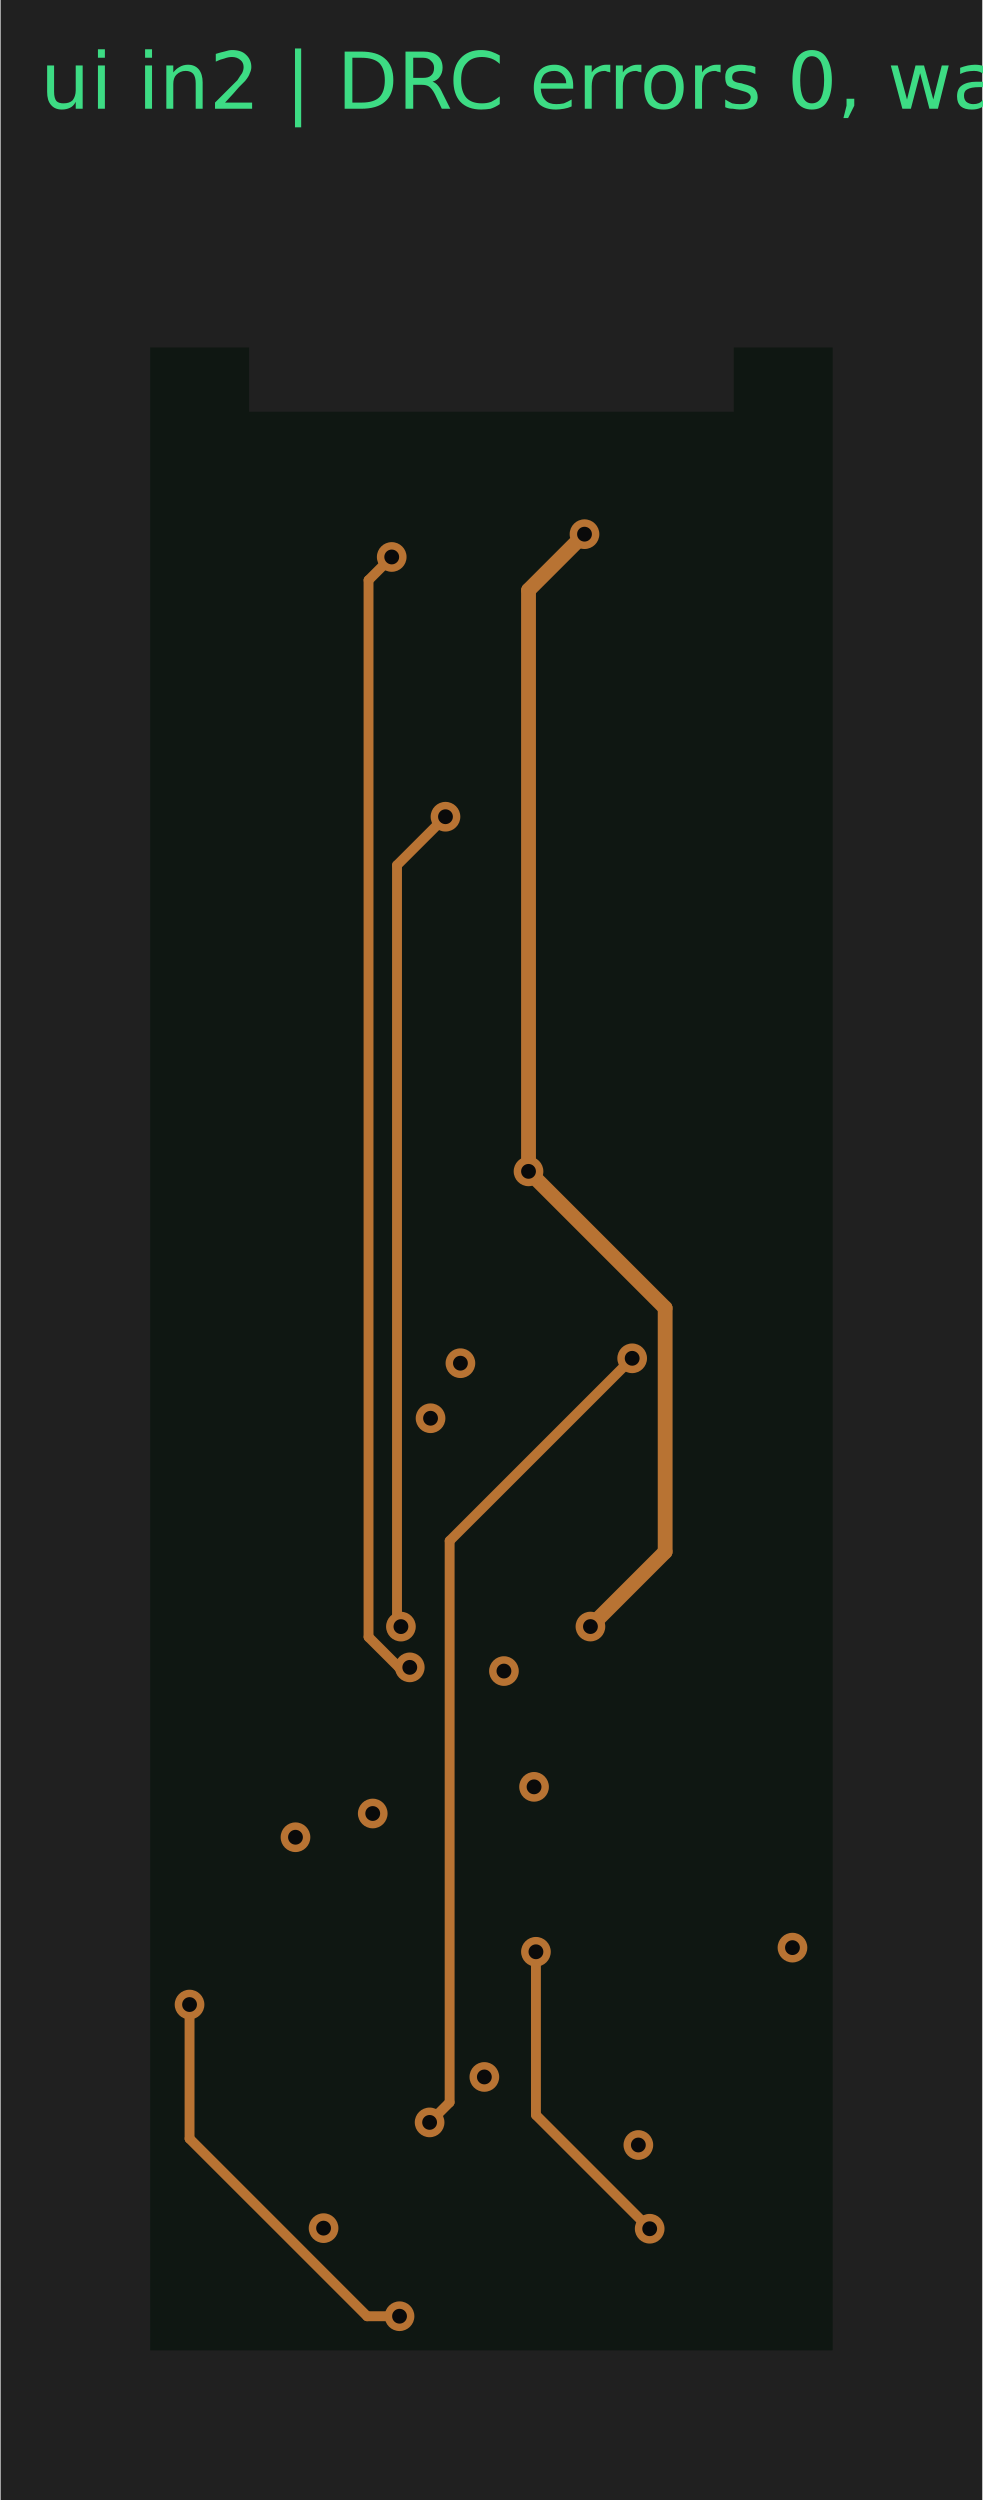
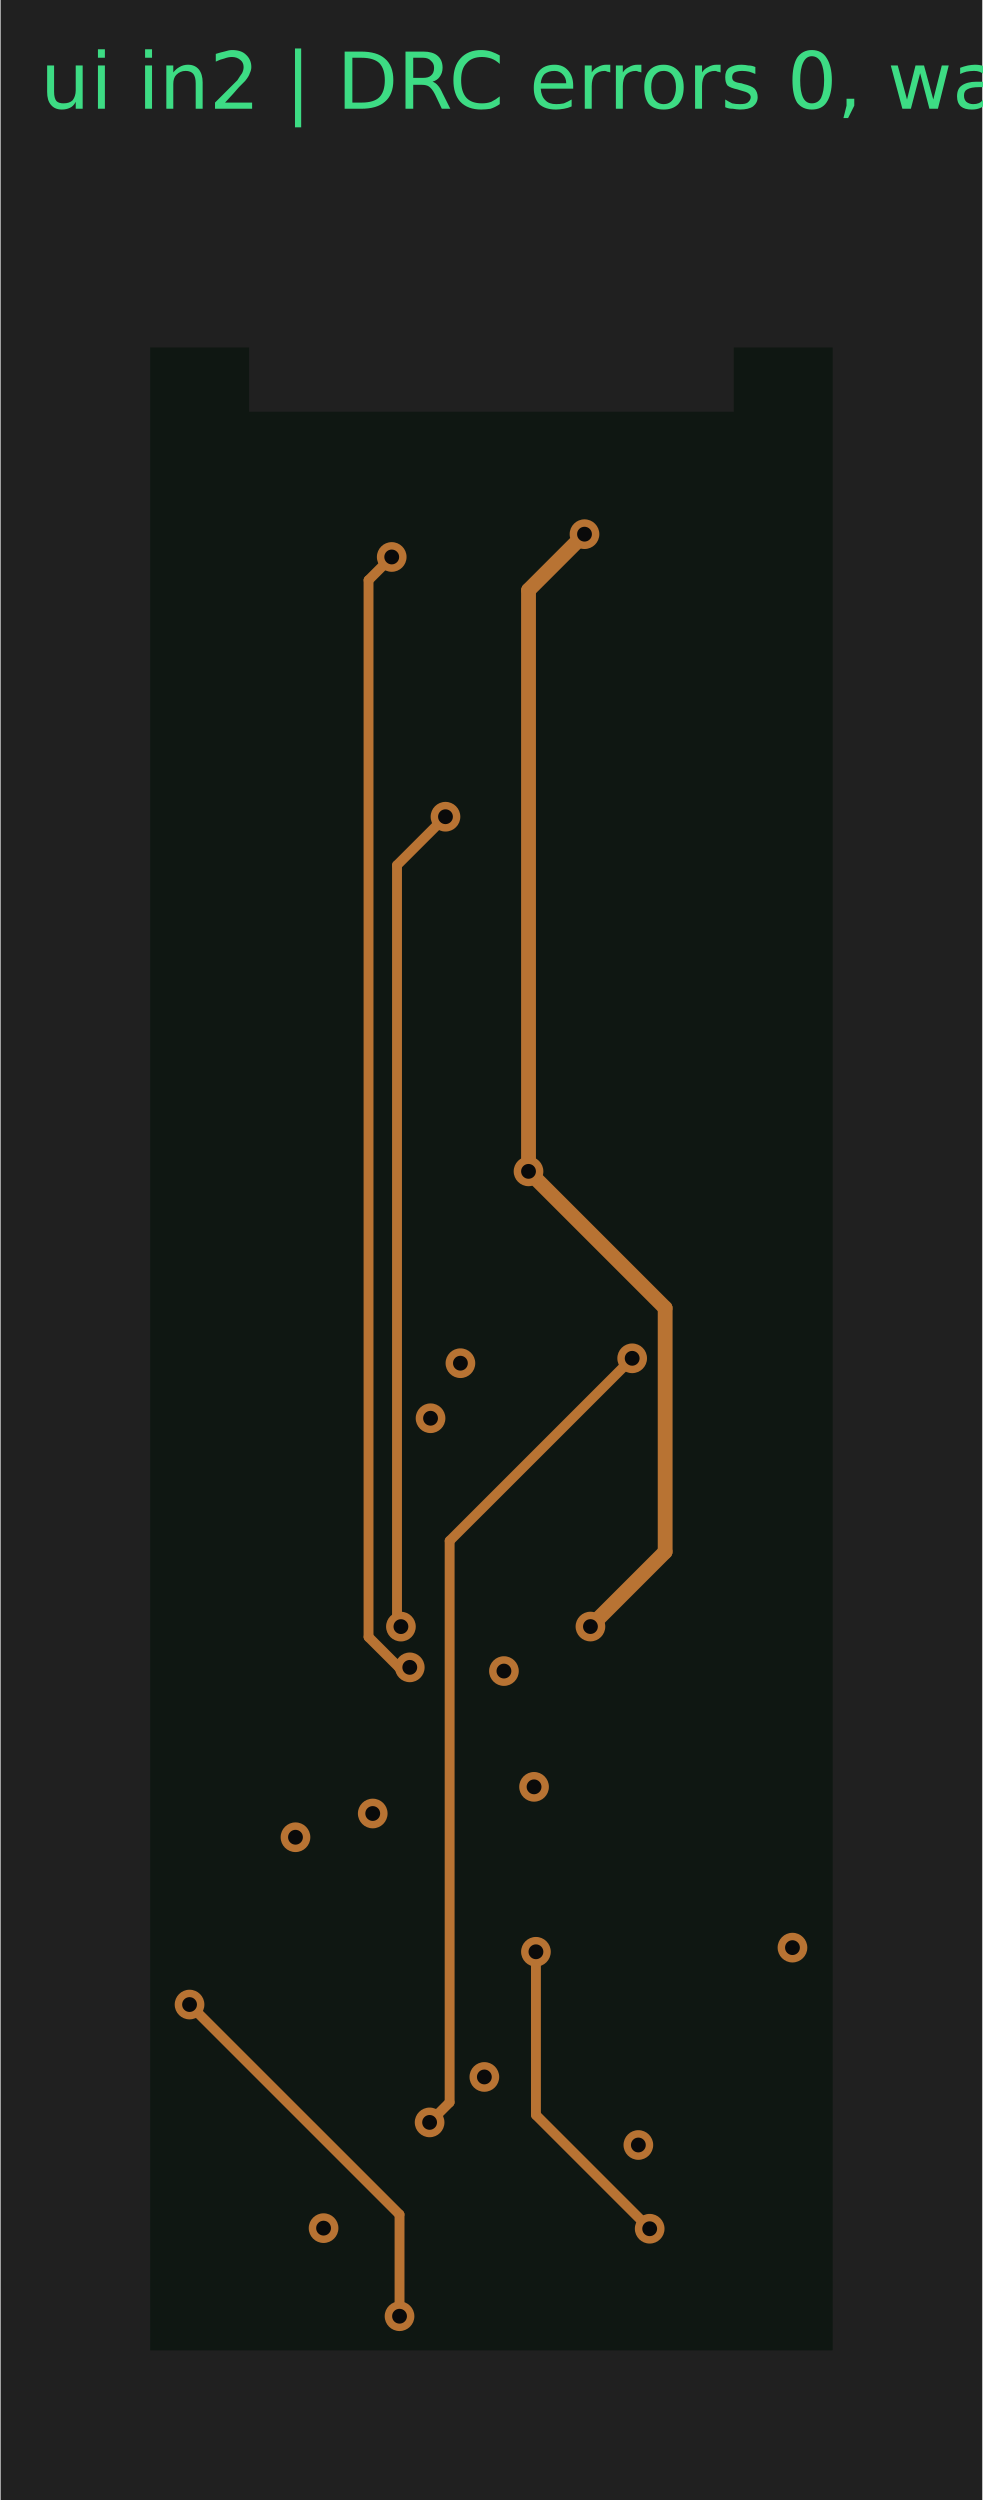
<svg xmlns="http://www.w3.org/2000/svg" width="44.7mm" height="113.7mm" viewBox="0 0 19.850 50.550">
  <rect width="100%" height="100%" fill="#202020" />
  <path d="M 5.025 8.325 L 14.825 8.325 L 14.825 7.025 L 16.825 7.025 L 16.825 47.525 L 3.025 47.525 L 3.025 7.025 L 5.025 7.025 Z" fill="#0f1712" fill-opacity="1.00" fill-rule="evenodd" />
-   <path d="M 12.716 27.382 L 12.752 27.367 L 12.791 27.367 L 12.827 27.382 L 12.854 27.410 L 12.869 27.446 L 12.869 27.485 L 12.854 27.521 L 12.842 27.536 L 9.150 31.227 L 9.135 31.240 L 9.099 31.255 L 9.060 31.255 L 9.024 31.240 L 8.997 31.212 L 8.982 31.176 L 8.982 31.137 L 8.997 31.101 L 9.009 31.086 L 12.701 27.394 Z" fill="#b87333" fill-opacity="1.00" fill-rule="evenodd" />
-   <path d="M 9.024 42.427 L 9.060 42.412 L 9.099 42.412 L 9.135 42.427 L 9.163 42.454 L 9.178 42.490 L 9.178 42.529 L 9.163 42.565 L 9.150 42.581 L 8.746 42.985 L 8.731 42.998 L 8.695 43.013 L 8.655 43.013 L 8.619 42.998 L 8.592 42.970 L 8.577 42.934 L 8.577 42.895 L 8.592 42.859 L 8.604 42.844 L 9.009 42.439 Z" fill="#b87333" fill-opacity="1.00" fill-rule="evenodd" />
-   <path d="M 8.982 31.137 L 8.997 31.101 L 9.024 31.074 L 9.060 31.059 L 9.099 31.059 L 9.135 31.074 L 9.163 31.101 L 9.178 31.137 L 9.180 31.157 L 9.180 42.510 L 9.178 42.529 L 9.163 42.565 L 9.135 42.593 L 9.099 42.608 L 9.060 42.608 L 9.024 42.593 L 8.997 42.565 L 8.982 42.529 L 8.980 42.510 L 8.980 31.157 Z" fill="#b87333" fill-opacity="1.00" fill-rule="evenodd" />
  <path d="M 13.355 31.253 L 13.409 31.231 L 13.467 31.231 L 13.521 31.253 L 13.563 31.295 L 13.585 31.349 L 13.585 31.407 L 13.563 31.461 L 13.544 31.484 L 12.033 32.996 L 12.010 33.014 L 11.956 33.037 L 11.897 33.037 L 11.843 33.014 L 11.802 32.973 L 11.779 32.919 L 11.779 32.860 L 11.802 32.806 L 11.820 32.783 L 13.332 31.272 Z" fill="#b87333" fill-opacity="1.00" fill-rule="evenodd" />
+   <path d="M 13.563 26.365 L 13.585 26.419 L 13.585 26.478 L 13.563 26.532 L 13.521 26.573 L 13.467 26.595 L 13.409 26.595 L 13.355 26.573 L 13.332 26.554 L 10.569 23.791 L 10.550 23.769 L 10.528 23.715 L 10.528 23.656 L 10.550 23.602 L 10.592 23.561 L 10.646 23.538 L 10.704 23.538 L 10.758 23.561 L 10.781 23.579 L 13.544 26.342 Z" fill="#b87333" fill-opacity="1.00" fill-rule="evenodd" />
  <path d="M 10.528 11.904 L 10.550 11.850 L 10.592 11.809 L 10.646 11.786 L 10.704 11.786 L 10.758 11.809 L 10.800 11.850 L 10.822 11.904 L 10.825 11.933 L 10.825 23.685 L 10.822 23.715 L 10.800 23.769 L 10.758 23.810 L 10.704 23.832 L 10.646 23.832 L 10.592 23.810 L 10.550 23.769 L 10.528 23.715 L 10.525 23.685 L 10.525 11.933 Z" fill="#b87333" fill-opacity="1.00" fill-rule="evenodd" />
-   <path d="M 13.563 26.365 L 13.585 26.419 L 13.585 26.478 L 13.563 26.532 L 13.521 26.573 L 13.467 26.595 L 13.409 26.595 L 13.355 26.573 L 13.332 26.554 L 10.569 23.791 L 10.550 23.769 L 10.528 23.715 L 10.528 23.656 L 10.550 23.602 L 10.592 23.561 L 10.646 23.538 L 10.704 23.538 L 10.758 23.561 L 10.781 23.579 L 13.544 26.342 Z" fill="#b87333" fill-opacity="1.00" fill-rule="evenodd" />
  <path d="M 11.724 10.676 L 11.778 10.654 L 11.836 10.654 L 11.890 10.676 L 11.932 10.718 L 11.954 10.772 L 11.954 10.830 L 11.932 10.885 L 11.913 10.907 L 10.781 12.039 L 10.758 12.058 L 10.704 12.080 L 10.646 12.080 L 10.592 12.058 L 10.550 12.017 L 10.528 11.963 L 10.528 11.904 L 10.550 11.850 L 10.569 11.827 L 11.701 10.695 Z" fill="#b87333" fill-opacity="1.00" fill-rule="evenodd" />
  <path d="M 13.585 31.407 L 13.563 31.461 L 13.521 31.503 L 13.467 31.525 L 13.409 31.525 L 13.355 31.503 L 13.313 31.461 L 13.291 31.407 L 13.288 31.378 L 13.288 26.448 L 13.291 26.419 L 13.313 26.365 L 13.355 26.324 L 13.409 26.301 L 13.467 26.301 L 13.521 26.324 L 13.563 26.365 L 13.585 26.419 L 13.588 26.448 L 13.588 31.378 Z" fill="#b87333" fill-opacity="1.00" fill-rule="evenodd" />
+   <path d="M 7.853 11.179 L 7.889 11.164 L 7.928 11.164 L 7.964 11.179 L 7.992 11.206 L 8.007 11.242 L 8.007 11.281 L 7.992 11.317 L 7.980 11.332 L 7.511 11.801 L 7.495 11.814 L 7.459 11.829 L 7.420 11.829 L 7.384 11.814 L 7.357 11.786 L 7.342 11.750 L 7.342 11.711 L 7.357 11.675 L 7.369 11.660 L 7.838 11.191 Z" fill="#b87333" fill-opacity="1.00" fill-rule="evenodd" />
+   <path d="M 8.138 33.659 L 8.152 33.695 L 8.152 33.734 L 8.138 33.770 L 8.110 33.798 L 8.074 33.812 L 8.035 33.812 L 7.999 33.798 L 7.984 33.785 L 7.369 33.171 L 7.357 33.155 L 7.342 33.119 L 7.342 33.080 L 7.357 33.044 L 7.384 33.017 L 7.420 33.002 L 7.459 33.002 L 7.495 33.017 L 7.511 33.029 L 8.125 33.644 Z" fill="#b87333" fill-opacity="1.00" fill-rule="evenodd" />
+   <path d="M 8.294 33.616 L 8.330 33.631 L 8.357 33.659 L 8.372 33.695 L 8.372 33.734 L 8.357 33.770 L 8.330 33.798 L 8.294 33.812 L 8.274 33.814 L 8.054 33.814 L 8.035 33.812 L 7.999 33.798 L 7.971 33.770 L 7.956 33.734 L 7.956 33.695 L 7.971 33.659 L 7.999 33.631 L 8.035 33.616 L 8.054 33.614 L 8.274 33.614 Z" fill="#b87333" fill-opacity="1.00" fill-rule="evenodd" />
+   <path d="M 7.538 33.119 L 7.523 33.155 L 7.495 33.183 L 7.459 33.198 L 7.420 33.198 L 7.384 33.183 L 7.357 33.155 L 7.342 33.119 L 7.340 33.100 L 7.340 11.731 L 7.342 11.711 L 7.357 11.675 L 7.384 11.648 L 7.420 11.633 L 7.459 11.633 L 7.495 11.648 L 7.523 11.675 L 7.538 11.711 L 7.540 11.731 L 7.540 33.100 Z" fill="#b87333" fill-opacity="1.00" fill-rule="evenodd" />
+   <path d="M 8.178 32.834 L 8.193 32.870 L 8.193 32.910 L 8.178 32.946 L 8.151 32.973 L 8.115 32.988 L 8.075 32.988 L 8.039 32.973 L 8.024 32.961 L 7.945 32.881 L 7.932 32.866 L 7.918 32.830 L 7.918 32.791 L 7.932 32.755 L 7.960 32.727 L 7.996 32.713 L 8.035 32.713 L 8.071 32.727 L 8.086 32.740 L 8.166 32.819 Z" fill="#b87333" fill-opacity="1.00" fill-rule="evenodd" />
+   <path d="M 8.940 16.431 L 8.976 16.416 L 9.015 16.416 L 9.051 16.431 L 9.079 16.459 L 9.094 16.495 L 9.094 16.534 L 9.079 16.570 L 9.067 16.585 L 8.086 17.565 L 8.071 17.578 L 8.035 17.593 L 7.996 17.593 L 7.960 17.578 L 7.932 17.550 L 7.918 17.514 L 7.918 17.475 L 7.932 17.439 L 7.945 17.424 L 8.925 16.444 Z" fill="#b87333" fill-opacity="1.00" fill-rule="evenodd" />
+   <path d="M 8.114 32.830 L 8.099 32.866 L 8.071 32.894 L 8.035 32.909 L 7.996 32.909 L 7.960 32.894 L 7.932 32.866 L 7.918 32.830 L 7.916 32.811 L 7.916 17.495 L 7.918 17.475 L 7.932 17.439 L 7.960 17.411 L 7.996 17.397 L 8.035 17.397 L 8.071 17.411 L 8.099 17.439 L 8.114 17.475 L 8.116 17.495 L 8.116 32.811 Z" fill="#b87333" fill-opacity="1.00" fill-rule="evenodd" />
+   <path d="M 8.150 44.722 L 8.165 44.758 L 8.165 44.798 L 8.150 44.834 L 8.122 44.861 L 8.086 44.876 L 8.047 44.876 L 8.011 44.861 L 7.996 44.849 L 3.750 40.603 L 3.738 40.588 L 3.723 40.552 L 3.723 40.513 L 3.738 40.477 L 3.766 40.449 L 3.802 40.434 L 3.841 40.434 L 3.877 40.449 L 3.892 40.462 L 8.138 44.707 Z" fill="#b87333" fill-opacity="1.00" fill-rule="evenodd" />
+   <path d="M 7.969 44.758 L 7.984 44.722 L 8.011 44.695 L 8.047 44.680 L 8.086 44.680 L 8.122 44.695 L 8.150 44.722 L 8.165 44.758 L 8.167 44.778 L 8.167 46.834 L 8.165 46.854 L 8.150 46.890 L 8.122 46.918 L 8.086 46.933 L 8.047 46.933 L 8.011 46.918 L 7.984 46.890 L 7.969 46.854 L 7.967 46.834 L 7.967 44.778 Z" fill="#b87333" fill-opacity="1.00" fill-rule="evenodd" />
  <path d="M 13.208 45.009 L 13.223 45.045 L 13.223 45.085 L 13.208 45.121 L 13.181 45.148 L 13.145 45.163 L 13.105 45.163 L 13.069 45.148 L 13.054 45.136 L 10.754 42.836 L 10.742 42.821 L 10.727 42.785 L 10.727 42.745 L 10.742 42.709 L 10.769 42.682 L 10.805 42.667 L 10.845 42.667 L 10.881 42.682 L 10.896 42.694 L 13.196 44.994 Z" fill="#b87333" fill-opacity="1.00" fill-rule="evenodd" />
  <path d="M 10.727 39.445 L 10.742 39.409 L 10.769 39.381 L 10.805 39.366 L 10.845 39.366 L 10.881 39.381 L 10.908 39.409 L 10.923 39.445 L 10.925 39.465 L 10.925 42.765 L 10.923 42.785 L 10.908 42.821 L 10.881 42.848 L 10.845 42.863 L 10.805 42.863 L 10.769 42.848 L 10.742 42.821 L 10.727 42.785 L 10.725 42.765 L 10.725 39.465 Z" fill="#b87333" fill-opacity="1.00" fill-rule="evenodd" />
-   <path d="M 8.086 46.736 L 8.122 46.751 L 8.150 46.779 L 8.165 46.815 L 8.165 46.854 L 8.150 46.890 L 8.122 46.918 L 8.086 46.933 L 8.067 46.934 L 7.412 46.934 L 7.392 46.933 L 7.356 46.918 L 7.328 46.890 L 7.314 46.854 L 7.314 46.815 L 7.328 46.779 L 7.356 46.751 L 7.392 46.736 L 7.412 46.734 L 8.067 46.734 Z" fill="#b87333" fill-opacity="1.00" fill-rule="evenodd" />
-   <path d="M 7.495 46.779 L 7.510 46.815 L 7.510 46.854 L 7.495 46.890 L 7.467 46.918 L 7.431 46.933 L 7.392 46.933 L 7.356 46.918 L 7.341 46.905 L 3.750 43.315 L 3.738 43.300 L 3.723 43.264 L 3.723 43.224 L 3.738 43.188 L 3.766 43.161 L 3.802 43.146 L 3.841 43.146 L 3.877 43.161 L 3.892 43.173 L 7.482 46.764 Z" fill="#b87333" fill-opacity="1.00" fill-rule="evenodd" />
-   <path d="M 3.723 40.513 L 3.738 40.477 L 3.766 40.449 L 3.802 40.434 L 3.841 40.434 L 3.877 40.449 L 3.904 40.477 L 3.919 40.513 L 3.921 40.532 L 3.921 43.244 L 3.919 43.264 L 3.904 43.300 L 3.877 43.327 L 3.841 43.342 L 3.802 43.342 L 3.766 43.327 L 3.738 43.300 L 3.723 43.264 L 3.721 43.244 L 3.721 40.532 Z" fill="#b87333" fill-opacity="1.00" fill-rule="evenodd" />
-   <path d="M 8.114 32.830 L 8.099 32.866 L 8.071 32.894 L 8.035 32.909 L 7.996 32.909 L 7.960 32.894 L 7.932 32.866 L 7.918 32.830 L 7.916 32.811 L 7.916 17.495 L 7.918 17.475 L 7.932 17.439 L 7.960 17.411 L 7.996 17.397 L 8.035 17.397 L 8.071 17.411 L 8.099 17.439 L 8.114 17.475 L 8.116 17.495 L 8.116 32.811 Z" fill="#b87333" fill-opacity="1.00" fill-rule="evenodd" />
-   <path d="M 8.940 16.431 L 8.976 16.416 L 9.015 16.416 L 9.051 16.431 L 9.079 16.459 L 9.094 16.495 L 9.094 16.534 L 9.079 16.570 L 9.067 16.585 L 8.086 17.565 L 8.071 17.578 L 8.035 17.593 L 7.996 17.593 L 7.960 17.578 L 7.932 17.550 L 7.918 17.514 L 7.918 17.475 L 7.932 17.439 L 7.945 17.424 L 8.925 16.444 Z" fill="#b87333" fill-opacity="1.00" fill-rule="evenodd" />
-   <path d="M 8.178 32.834 L 8.193 32.870 L 8.193 32.910 L 8.178 32.946 L 8.151 32.973 L 8.115 32.988 L 8.075 32.988 L 8.039 32.973 L 8.024 32.961 L 7.945 32.881 L 7.932 32.866 L 7.918 32.830 L 7.918 32.791 L 7.932 32.755 L 7.960 32.727 L 7.996 32.713 L 8.035 32.713 L 8.071 32.727 L 8.086 32.740 L 8.166 32.819 Z" fill="#b87333" fill-opacity="1.00" fill-rule="evenodd" />
-   <path d="M 8.138 33.659 L 8.152 33.695 L 8.152 33.734 L 8.138 33.770 L 8.110 33.798 L 8.074 33.812 L 8.035 33.812 L 7.999 33.798 L 7.984 33.785 L 7.369 33.171 L 7.357 33.155 L 7.342 33.119 L 7.342 33.080 L 7.357 33.044 L 7.384 33.017 L 7.420 33.002 L 7.459 33.002 L 7.495 33.017 L 7.511 33.029 L 8.125 33.644 Z" fill="#b87333" fill-opacity="1.00" fill-rule="evenodd" />
-   <path d="M 7.538 33.119 L 7.523 33.155 L 7.495 33.183 L 7.459 33.198 L 7.420 33.198 L 7.384 33.183 L 7.357 33.155 L 7.342 33.119 L 7.340 33.100 L 7.340 11.731 L 7.342 11.711 L 7.357 11.675 L 7.384 11.648 L 7.420 11.633 L 7.459 11.633 L 7.495 11.648 L 7.523 11.675 L 7.538 11.711 L 7.540 11.731 L 7.540 33.100 Z" fill="#b87333" fill-opacity="1.00" fill-rule="evenodd" />
-   <path d="M 7.853 11.179 L 7.889 11.164 L 7.928 11.164 L 7.964 11.179 L 7.992 11.206 L 8.007 11.242 L 8.007 11.281 L 7.992 11.317 L 7.980 11.332 L 7.511 11.801 L 7.495 11.814 L 7.459 11.829 L 7.420 11.829 L 7.384 11.814 L 7.357 11.786 L 7.342 11.750 L 7.342 11.711 L 7.357 11.675 L 7.369 11.660 L 7.838 11.191 Z" fill="#b87333" fill-opacity="1.00" fill-rule="evenodd" />
-   <path d="M 8.294 33.616 L 8.330 33.631 L 8.357 33.659 L 8.372 33.695 L 8.372 33.734 L 8.357 33.770 L 8.330 33.798 L 8.294 33.812 L 8.274 33.814 L 8.054 33.814 L 8.035 33.812 L 7.999 33.798 L 7.971 33.770 L 7.956 33.734 L 7.956 33.695 L 7.971 33.659 L 7.999 33.631 L 8.035 33.616 L 8.054 33.614 L 8.274 33.614 Z" fill="#b87333" fill-opacity="1.00" fill-rule="evenodd" />
-   <circle cx="9.298" cy="27.564" r="0.300" fill="#b87333" stroke="none" stroke-width="0.150" />
-   <circle cx="9.298" cy="27.564" r="0.150" fill="#0a0a0a" stroke="none" stroke-width="0.150" />
-   <circle cx="10.787" cy="36.130" r="0.300" fill="#b87333" stroke="none" stroke-width="0.150" />
-   <circle cx="10.787" cy="36.130" r="0.150" fill="#0a0a0a" stroke="none" stroke-width="0.150" />
-   <circle cx="5.963" cy="37.149" r="0.300" fill="#b87333" stroke="none" stroke-width="0.150" />
-   <circle cx="5.963" cy="37.149" r="0.150" fill="#0a0a0a" stroke="none" stroke-width="0.150" />
-   <circle cx="16.012" cy="39.381" r="0.300" fill="#b87333" stroke="none" stroke-width="0.150" />
-   <circle cx="16.012" cy="39.381" r="0.150" fill="#0a0a0a" stroke="none" stroke-width="0.150" />
-   <circle cx="7.525" cy="36.669" r="0.300" fill="#b87333" stroke="none" stroke-width="0.150" />
-   <circle cx="7.525" cy="36.669" r="0.150" fill="#0a0a0a" stroke="none" stroke-width="0.150" />
+   <path d="M 12.716 27.382 L 12.752 27.367 L 12.791 27.367 L 12.827 27.382 L 12.854 27.410 L 12.869 27.446 L 12.869 27.485 L 12.854 27.521 L 12.842 27.536 L 9.150 31.227 L 9.135 31.240 L 9.099 31.255 L 9.060 31.255 L 9.024 31.240 L 8.997 31.212 L 8.982 31.176 L 8.982 31.137 L 8.997 31.101 L 9.009 31.086 L 12.701 27.394 Z" fill="#b87333" fill-opacity="1.00" fill-rule="evenodd" />
+   <path d="M 8.982 31.137 L 8.997 31.101 L 9.024 31.074 L 9.060 31.059 L 9.099 31.059 L 9.135 31.074 L 9.163 31.101 L 9.178 31.137 L 9.180 31.157 L 9.180 42.510 L 9.178 42.529 L 9.163 42.565 L 9.135 42.593 L 9.099 42.608 L 9.060 42.608 L 9.024 42.593 L 8.997 42.565 L 8.982 42.529 L 8.980 42.510 L 8.980 31.157 Z" fill="#b87333" fill-opacity="1.00" fill-rule="evenodd" />
+   <path d="M 9.024 42.427 L 9.060 42.412 L 9.099 42.412 L 9.135 42.427 L 9.163 42.454 L 9.178 42.490 L 9.178 42.529 L 9.163 42.565 L 9.150 42.581 L 8.746 42.985 L 8.731 42.998 L 8.695 43.013 L 8.655 43.013 L 8.619 42.998 L 8.592 42.970 L 8.577 42.934 L 8.577 42.895 L 8.592 42.859 L 8.604 42.844 L 9.009 42.439 Z" fill="#b87333" fill-opacity="1.00" fill-rule="evenodd" />
+   <circle cx="9.782" cy="41.996" r="0.300" fill="#b87333" stroke="none" stroke-width="0.150" />
+   <circle cx="9.782" cy="41.996" r="0.150" fill="#0a0a0a" stroke="none" stroke-width="0.150" />
  <circle cx="12.896" cy="43.372" r="0.300" fill="#b87333" stroke="none" stroke-width="0.150" />
  <circle cx="12.896" cy="43.372" r="0.150" fill="#0a0a0a" stroke="none" stroke-width="0.150" />
-   <circle cx="8.694" cy="28.677" r="0.300" fill="#b87333" stroke="none" stroke-width="0.150" />
-   <circle cx="8.694" cy="28.677" r="0.150" fill="#0a0a0a" stroke="none" stroke-width="0.150" />
-   <circle cx="10.178" cy="33.789" r="0.300" fill="#b87333" stroke="none" stroke-width="0.150" />
-   <circle cx="10.178" cy="33.789" r="0.150" fill="#0a0a0a" stroke="none" stroke-width="0.150" />
-   <circle cx="12.771" cy="27.465" r="0.300" fill="#b87333" stroke="none" stroke-width="0.150" />
-   <circle cx="12.771" cy="27.465" r="0.150" fill="#0a0a0a" stroke="none" stroke-width="0.150" />
-   <circle cx="8.675" cy="42.915" r="0.300" fill="#b87333" stroke="none" stroke-width="0.150" />
-   <circle cx="8.675" cy="42.915" r="0.150" fill="#0a0a0a" stroke="none" stroke-width="0.150" />
-   <circle cx="9.782" cy="41.996" r="0.300" fill="#b87333" stroke="none" stroke-width="0.150" />
-   <circle cx="9.782" cy="41.996" r="0.150" fill="#0a0a0a" stroke="none" stroke-width="0.150" />
  <circle cx="10.675" cy="23.685" r="0.300" fill="#b87333" stroke="none" stroke-width="0.150" />
  <circle cx="10.675" cy="23.685" r="0.150" fill="#0a0a0a" stroke="none" stroke-width="0.150" />
  <circle cx="11.927" cy="32.889" r="0.300" fill="#b87333" stroke="none" stroke-width="0.150" />
  <circle cx="11.927" cy="32.889" r="0.150" fill="#0a0a0a" stroke="none" stroke-width="0.150" />
  <circle cx="11.807" cy="10.801" r="0.300" fill="#b87333" stroke="none" stroke-width="0.150" />
  <circle cx="11.807" cy="10.801" r="0.150" fill="#0a0a0a" stroke="none" stroke-width="0.150" />
-   <circle cx="10.825" cy="39.465" r="0.300" fill="#b87333" stroke="none" stroke-width="0.150" />
-   <circle cx="10.825" cy="39.465" r="0.150" fill="#0a0a0a" stroke="none" stroke-width="0.150" />
-   <circle cx="13.125" cy="45.065" r="0.300" fill="#b87333" stroke="none" stroke-width="0.150" />
-   <circle cx="13.125" cy="45.065" r="0.150" fill="#0a0a0a" stroke="none" stroke-width="0.150" />
+   <circle cx="10.787" cy="36.130" r="0.300" fill="#b87333" stroke="none" stroke-width="0.150" />
+   <circle cx="10.787" cy="36.130" r="0.150" fill="#0a0a0a" stroke="none" stroke-width="0.150" />
+   <circle cx="5.963" cy="37.149" r="0.300" fill="#b87333" stroke="none" stroke-width="0.150" />
+   <circle cx="5.963" cy="37.149" r="0.150" fill="#0a0a0a" stroke="none" stroke-width="0.150" />
+   <circle cx="9.298" cy="27.564" r="0.300" fill="#b87333" stroke="none" stroke-width="0.150" />
+   <circle cx="9.298" cy="27.564" r="0.150" fill="#0a0a0a" stroke="none" stroke-width="0.150" />
+   <circle cx="8.694" cy="28.677" r="0.300" fill="#b87333" stroke="none" stroke-width="0.150" />
+   <circle cx="8.694" cy="28.677" r="0.150" fill="#0a0a0a" stroke="none" stroke-width="0.150" />
+   <circle cx="10.178" cy="33.789" r="0.300" fill="#b87333" stroke="none" stroke-width="0.150" />
+   <circle cx="10.178" cy="33.789" r="0.150" fill="#0a0a0a" stroke="none" stroke-width="0.150" />
+   <circle cx="8.274" cy="33.714" r="0.300" fill="#b87333" stroke="none" stroke-width="0.150" />
+   <circle cx="8.274" cy="33.714" r="0.150" fill="#0a0a0a" stroke="none" stroke-width="0.150" />
+   <circle cx="7.909" cy="11.262" r="0.300" fill="#b87333" stroke="none" stroke-width="0.150" />
+   <circle cx="7.909" cy="11.262" r="0.150" fill="#0a0a0a" stroke="none" stroke-width="0.150" />
+   <circle cx="8.095" cy="32.890" r="0.300" fill="#b87333" stroke="none" stroke-width="0.150" />
+   <circle cx="8.095" cy="32.890" r="0.150" fill="#0a0a0a" stroke="none" stroke-width="0.150" />
+   <circle cx="8.996" cy="16.514" r="0.300" fill="#b87333" stroke="none" stroke-width="0.150" />
+   <circle cx="8.996" cy="16.514" r="0.150" fill="#0a0a0a" stroke="none" stroke-width="0.150" />
  <circle cx="3.821" cy="40.532" r="0.300" fill="#b87333" stroke="none" stroke-width="0.150" />
  <circle cx="3.821" cy="40.532" r="0.150" fill="#0a0a0a" stroke="none" stroke-width="0.150" />
  <circle cx="8.067" cy="46.834" r="0.300" fill="#b87333" stroke="none" stroke-width="0.150" />
  <circle cx="8.067" cy="46.834" r="0.150" fill="#0a0a0a" stroke="none" stroke-width="0.150" />
  <circle cx="6.531" cy="45.053" r="0.300" fill="#b87333" stroke="none" stroke-width="0.150" />
  <circle cx="6.531" cy="45.053" r="0.150" fill="#0a0a0a" stroke="none" stroke-width="0.150" />
-   <circle cx="8.996" cy="16.514" r="0.300" fill="#b87333" stroke="none" stroke-width="0.150" />
-   <circle cx="8.996" cy="16.514" r="0.150" fill="#0a0a0a" stroke="none" stroke-width="0.150" />
-   <circle cx="8.095" cy="32.890" r="0.300" fill="#b87333" stroke="none" stroke-width="0.150" />
-   <circle cx="8.095" cy="32.890" r="0.150" fill="#0a0a0a" stroke="none" stroke-width="0.150" />
-   <circle cx="7.909" cy="11.262" r="0.300" fill="#b87333" stroke="none" stroke-width="0.150" />
-   <circle cx="7.909" cy="11.262" r="0.150" fill="#0a0a0a" stroke="none" stroke-width="0.150" />
-   <circle cx="8.274" cy="33.714" r="0.300" fill="#b87333" stroke="none" stroke-width="0.150" />
-   <circle cx="8.274" cy="33.714" r="0.150" fill="#0a0a0a" stroke="none" stroke-width="0.150" />
+   <circle cx="13.125" cy="45.065" r="0.300" fill="#b87333" stroke="none" stroke-width="0.150" />
+   <circle cx="13.125" cy="45.065" r="0.150" fill="#0a0a0a" stroke="none" stroke-width="0.150" />
+   <circle cx="10.825" cy="39.465" r="0.300" fill="#b87333" stroke="none" stroke-width="0.150" />
+   <circle cx="10.825" cy="39.465" r="0.150" fill="#0a0a0a" stroke="none" stroke-width="0.150" />
+   <circle cx="7.525" cy="36.669" r="0.300" fill="#b87333" stroke="none" stroke-width="0.150" />
+   <circle cx="7.525" cy="36.669" r="0.150" fill="#0a0a0a" stroke="none" stroke-width="0.150" />
+   <circle cx="16.012" cy="39.381" r="0.300" fill="#b87333" stroke="none" stroke-width="0.150" />
+   <circle cx="16.012" cy="39.381" r="0.150" fill="#0a0a0a" stroke="none" stroke-width="0.150" />
+   <circle cx="12.771" cy="27.465" r="0.300" fill="#b87333" stroke="none" stroke-width="0.150" />
+   <circle cx="12.771" cy="27.465" r="0.150" fill="#0a0a0a" stroke="none" stroke-width="0.150" />
+   <circle cx="8.675" cy="42.915" r="0.300" fill="#b87333" stroke="none" stroke-width="0.150" />
+   <circle cx="8.675" cy="42.915" r="0.150" fill="#0a0a0a" stroke="none" stroke-width="0.150" />
  <text x="0.800" y="2.200" font-family="DejaVu Sans, sans-serif" font-size="1.60" fill="#3ddc84">ui in2 | DRC errors 0, warnings 29 | unrouted 0</text>
</svg>
